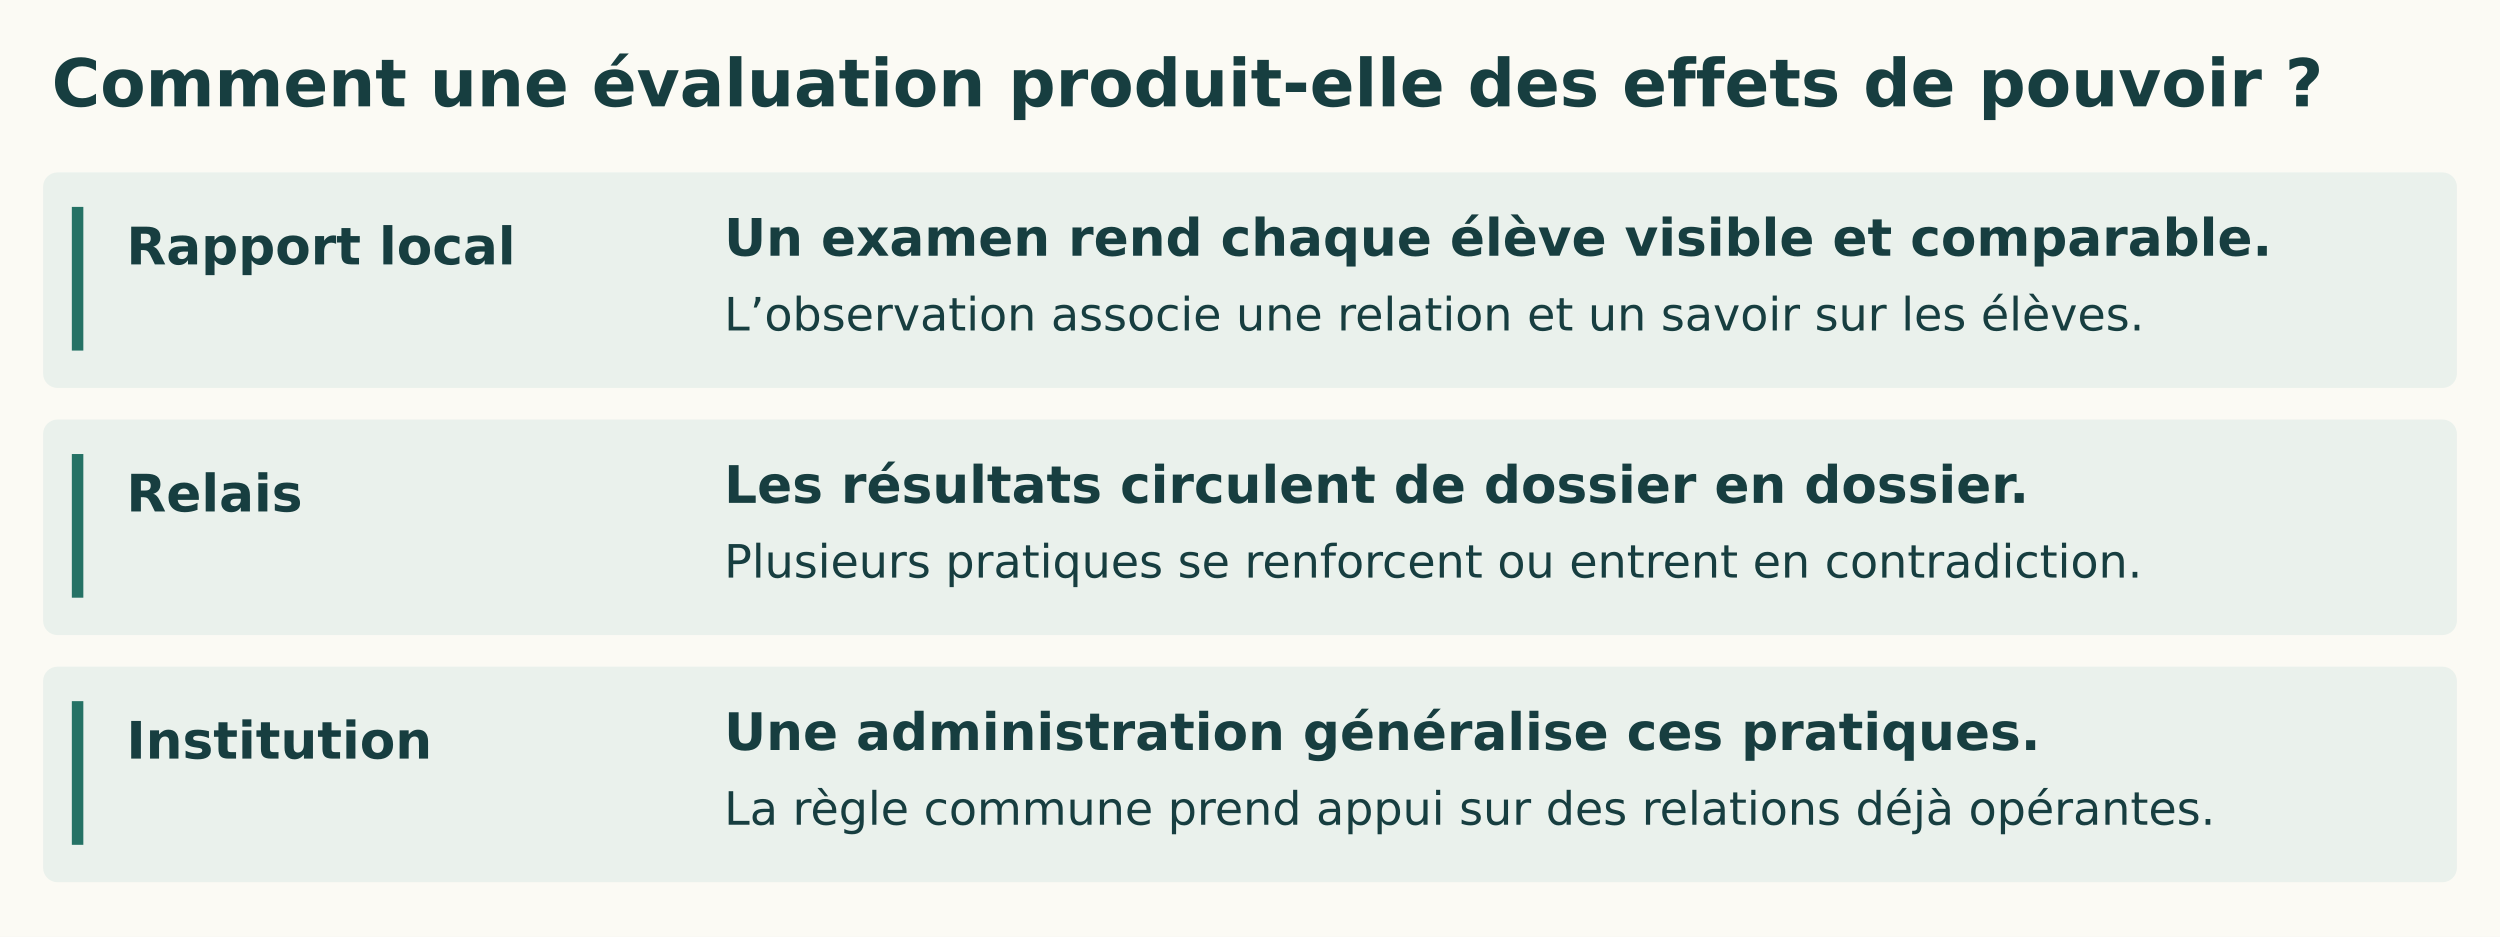
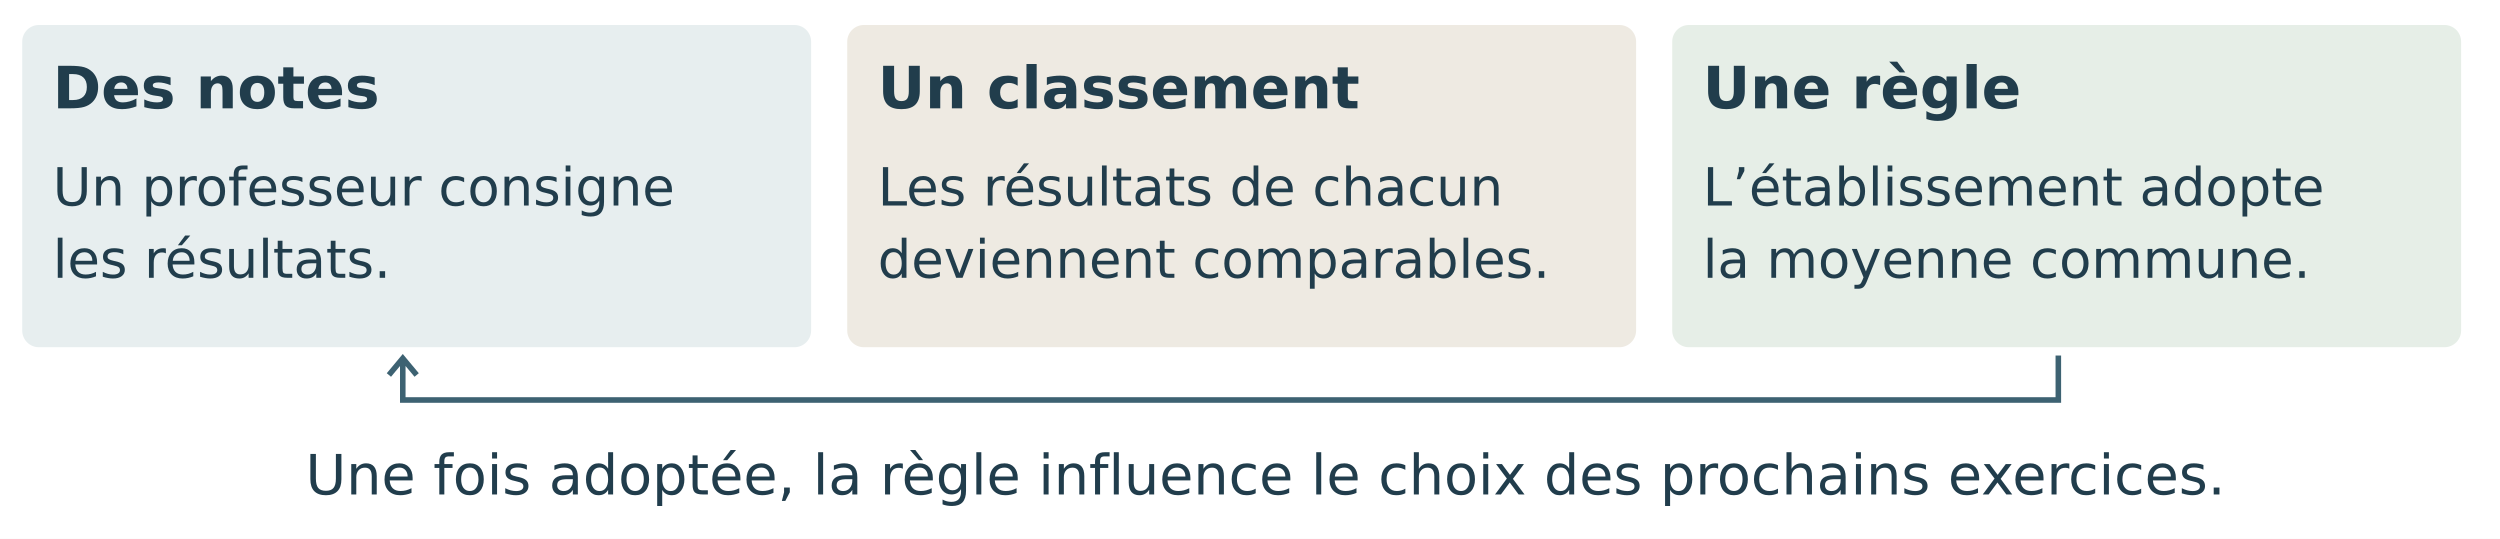
- <svg xmlns="http://www.w3.org/2000/svg" viewBox="0 0 870 326" font-family="DejaVu Sans, sans-serif" fill="#173e40">
-   <rect width="870" height="326" fill="#fbfaf4" />
-   <text x="18" y="37" font-size="23" font-weight="700">Comment une évaluation produit-elle des effets de pouvoir ?</text>
-   <rect x="15" y="60" width="840" height="75" rx="5" fill="#eaf1ec" />
-   <path d="M27 72v50" stroke="#257265" stroke-width="4" />
-   <text x="44" y="92" font-size="18" font-weight="700">Rapport local</text>
-   <text x="252" y="89" font-size="18" font-weight="700">Un examen rend chaque élève visible et comparable.</text>
-   <text x="252" y="115" font-size="16" font-weight="400">L’observation associe une relation et un savoir sur les élèves.</text>
-   <rect x="15" y="146" width="840" height="75" rx="5" fill="#eaf1ec" />
-   <path d="M27 158v50" stroke="#257265" stroke-width="4" />
-   <text x="44" y="178" font-size="18" font-weight="700">Relais</text>
-   <text x="252" y="175" font-size="18" font-weight="700">Les résultats circulent de dossier en dossier.</text>
-   <text x="252" y="201" font-size="16" font-weight="400">Plusieurs pratiques se renforcent ou entrent en contradiction.</text>
-   <rect x="15" y="232" width="840" height="75" rx="5" fill="#eaf1ec" />
-   <path d="M27 244v50" stroke="#257265" stroke-width="4" />
-   <text x="44" y="264" font-size="18" font-weight="700">Institution</text>
-   <text x="252" y="261" font-size="18" font-weight="700">Une administration généralise ces pratiques.</text>
-   <text x="252" y="287" font-size="16" font-weight="400">La règle commune prend appui sur des relations déjà opérantes.</text>
+ <svg xmlns="http://www.w3.org/2000/svg" viewBox="0 0 900 194" role="img" aria-labelledby="titre desc">
+   <rect width="900" height="194" fill="white" />
+   <g font-family="DejaVu Sans, sans-serif">
+     <rect x="8" y="9" width="284" height="116" rx="6" fill="#e7eeef" />
+     <text x="19" y="39" font-size="21" font-weight="bold" fill="#213d4c">Des notes</text>
+     <text x="19" y="74" font-size="19" font-weight="normal" fill="#213d4c">Un professeur consigne</text>
+     <text x="19" y="100" font-size="19" font-weight="normal" fill="#213d4c">les résultats.</text>
+     <rect x="305" y="9" width="284" height="116" rx="6" fill="#eeeae2" />
+     <text x="316" y="39" font-size="21" font-weight="bold" fill="#213d4c">Un classement</text>
+     <text x="316" y="74" font-size="19" font-weight="normal" fill="#213d4c">Les résultats de chacun</text>
+     <text x="316" y="100" font-size="19" font-weight="normal" fill="#213d4c">deviennent comparables.</text>
+     <rect x="602" y="9" width="284" height="116" rx="6" fill="#e6eee7" />
+     <text x="613" y="39" font-size="21" font-weight="bold" fill="#213d4c">Une règle</text>
+     <text x="613" y="74" font-size="19" font-weight="normal" fill="#213d4c">L’établissement adopte</text>
+     <text x="613" y="100" font-size="19" font-weight="normal" fill="#213d4c">la moyenne commune.</text>
+     <path d="M741 128 v16 H145 v-15 m -5 6 l 5 -6 l 5 6" fill="none" stroke="#3d6272" stroke-width="2" />
+     <text x="110" y="178" font-size="20" font-weight="normal" fill="#213d4c">Une fois adoptée, la règle influence le choix des prochains exercices.</text>
+   </g>
</svg>
